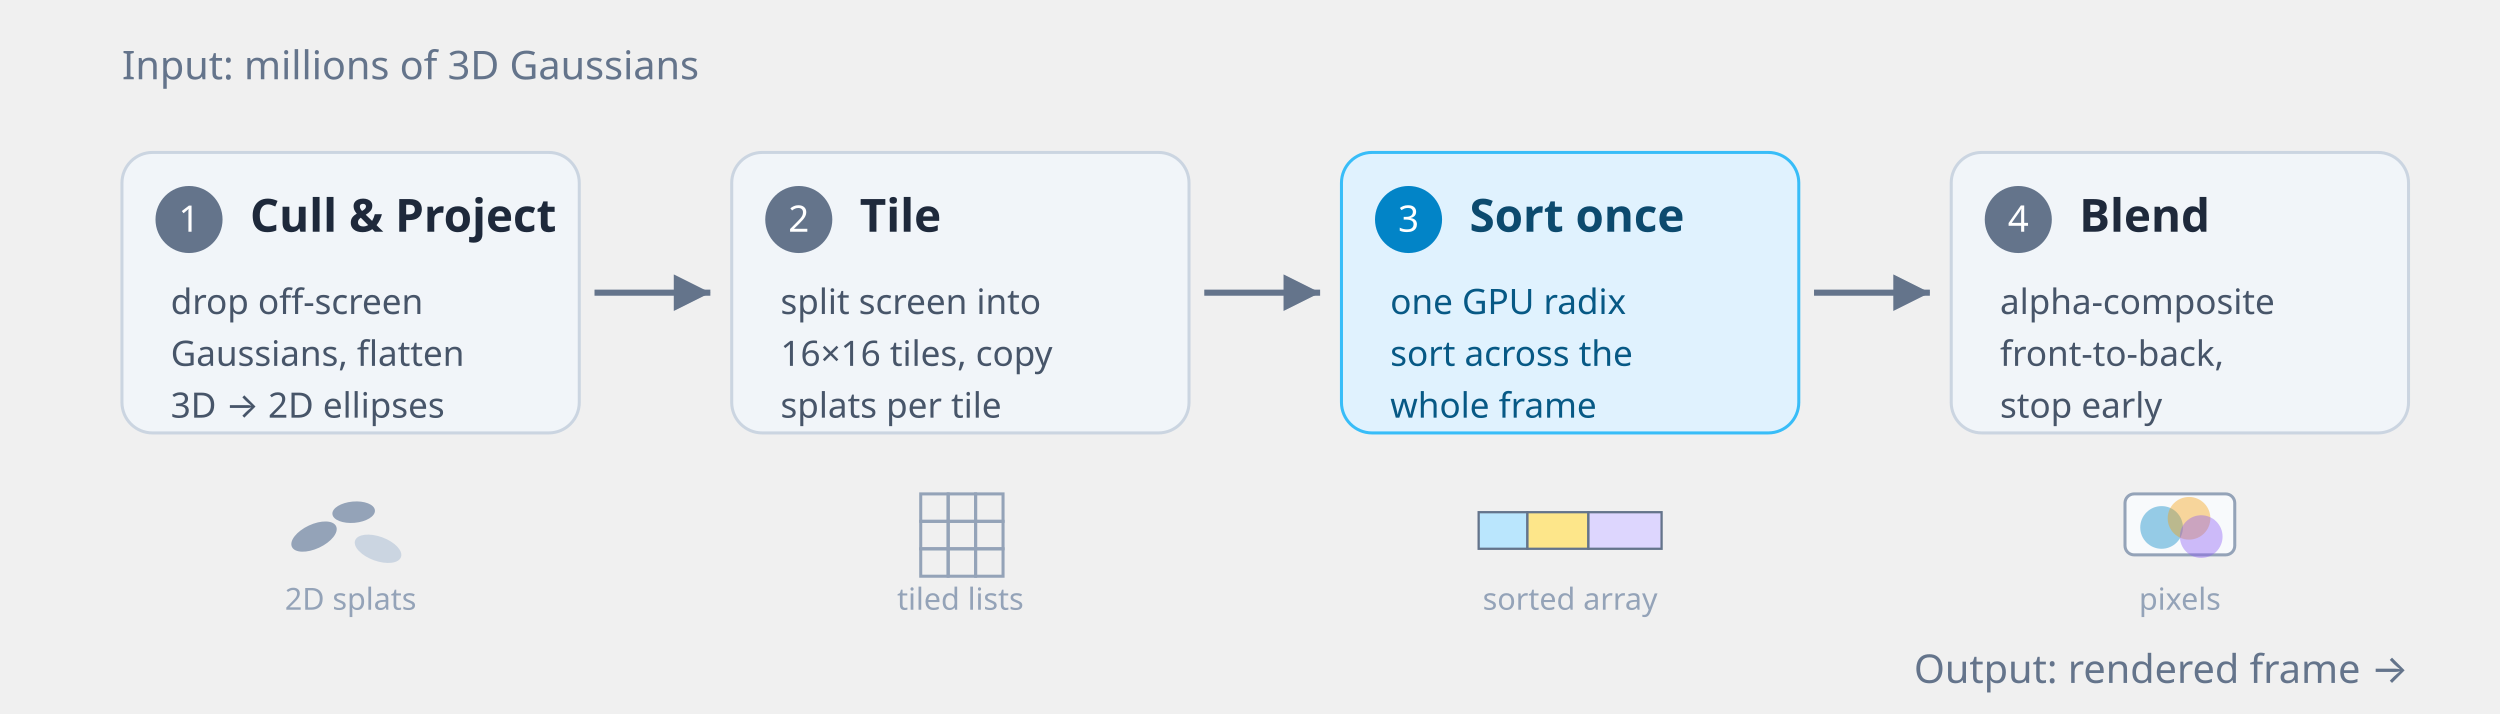
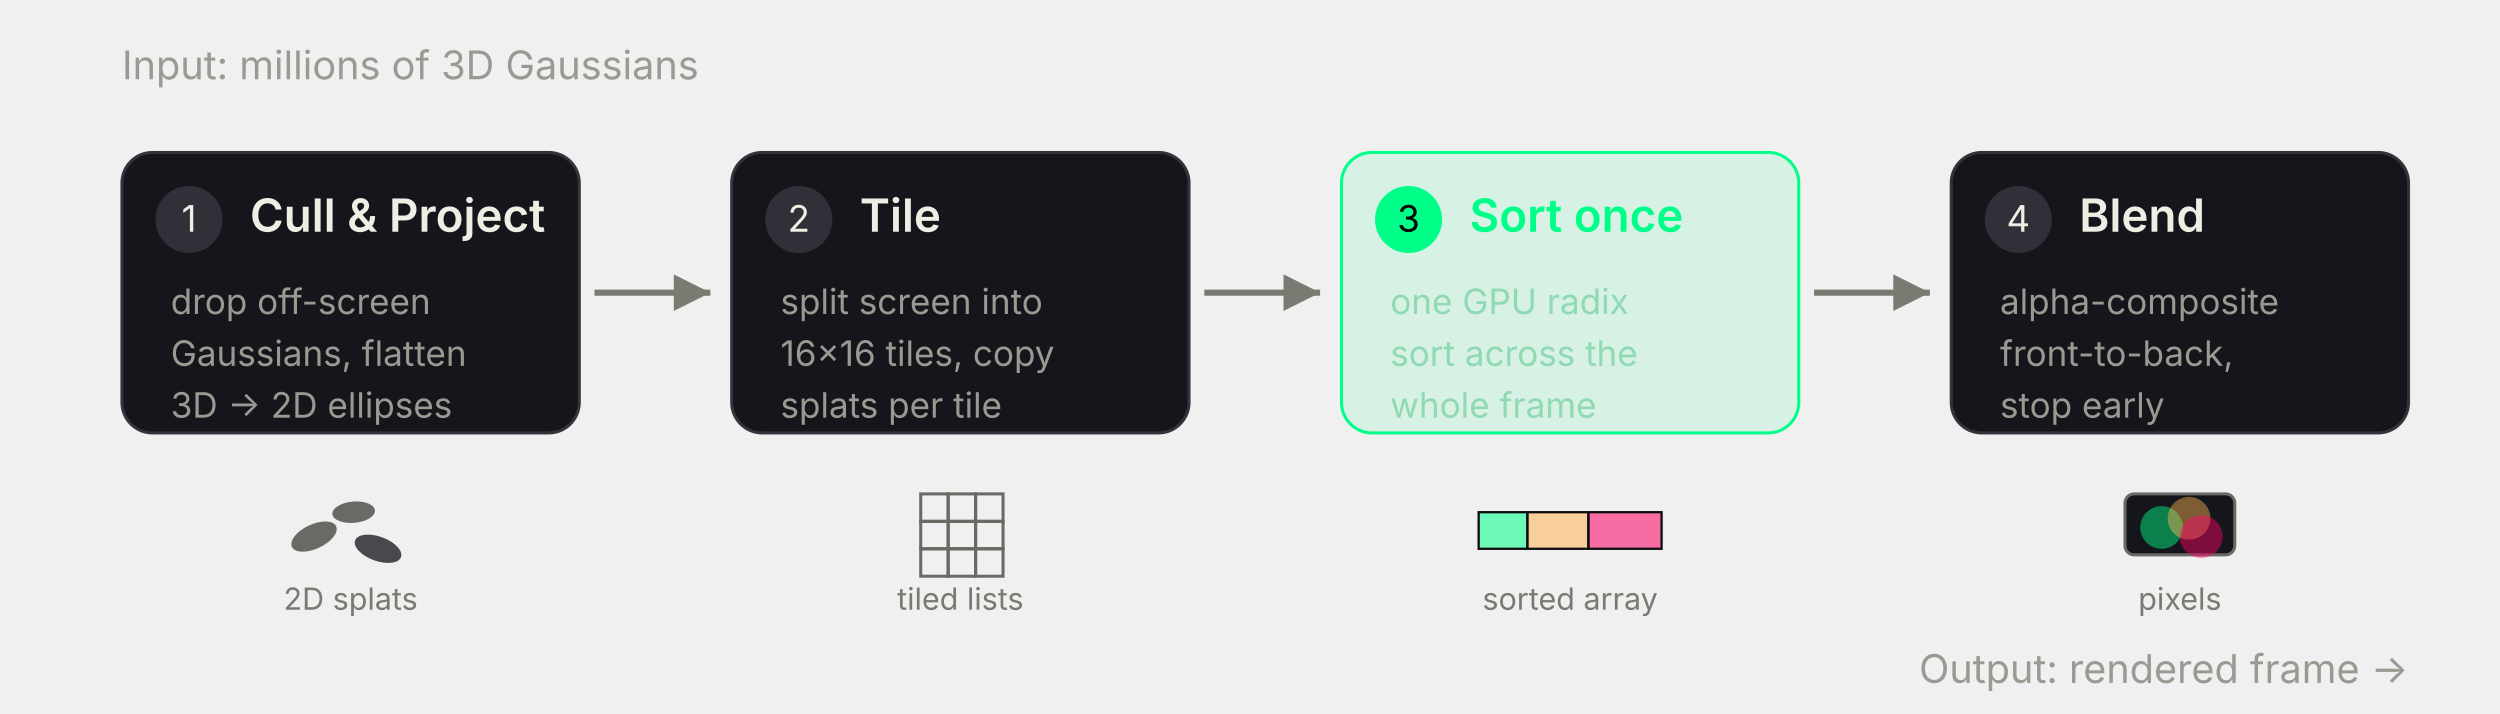
- <svg xmlns="http://www.w3.org/2000/svg" viewBox="0 0 820 234" font-family="Segoe UI, system-ui, -apple-system, sans-serif">
+ <svg xmlns="http://www.w3.org/2000/svg" viewBox="0 0 820 234" font-family="'Space Grotesk', system-ui, -apple-system, sans-serif">
  <defs>
    <marker id="arrow" markerWidth="9" markerHeight="9" refX="6" refY="3" orient="auto" markerUnits="strokeWidth">
-       <path d="M0,0 L6,3 L0,6 Z" fill="#64748b" />
+       <path d="M0,0 L6,3 L0,6 Z" fill="#7a7a72" />
    </marker>
  </defs>
-   <text x="40" y="26" font-size="13" fill="#64748b">Input: millions of 3D Gaussians</text>
-   <rect x="40" y="50" width="150" height="92" rx="10" fill="#f1f5f9" stroke="#cbd5e1" />
-   <circle cx="62" cy="72" r="11" fill="#64748b" />
-   <text x="62" y="76" font-size="12" fill="#fff" text-anchor="middle">1</text>
-   <text x="82" y="76" font-size="15" font-weight="600" fill="#1e293b">Cull &amp; Project</text>
-   <text x="56" y="103" font-size="11.5" fill="#475569">drop off-screen</text>
-   <text x="56" y="120" font-size="11.5" fill="#475569">Gaussians, flatten</text>
-   <text x="56" y="137" font-size="11.5" fill="#475569">3D → 2D ellipses</text>
-   <rect x="240" y="50" width="150" height="92" rx="10" fill="#f1f5f9" stroke="#cbd5e1" />
-   <circle cx="262" cy="72" r="11" fill="#64748b" />
-   <text x="262" y="76" font-size="12" fill="#fff" text-anchor="middle">2</text>
-   <text x="282" y="76" font-size="15" font-weight="600" fill="#1e293b">Tile</text>
-   <text x="256" y="103" font-size="11.5" fill="#475569">split screen into</text>
-   <text x="256" y="120" font-size="11.5" fill="#475569">16×16 tiles, copy</text>
-   <text x="256" y="137" font-size="11.5" fill="#475569">splats per tile</text>
-   <rect x="440" y="50" width="150" height="92" rx="10" fill="#e0f2fe" stroke="#38bdf8" />
-   <circle cx="462" cy="72" r="11" fill="#0284c7" />
-   <text x="462" y="76" font-size="12" fill="#fff" text-anchor="middle">3</text>
-   <text x="482" y="76" font-size="15" font-weight="600" fill="#0c4a6e">Sort once</text>
-   <text x="456" y="103" font-size="11.5" fill="#075985">one GPU radix</text>
-   <text x="456" y="120" font-size="11.5" fill="#075985">sort across the</text>
-   <text x="456" y="137" font-size="11.5" fill="#075985">whole frame</text>
-   <rect x="640" y="50" width="150" height="92" rx="10" fill="#f1f5f9" stroke="#cbd5e1" />
-   <circle cx="662" cy="72" r="11" fill="#64748b" />
-   <text x="662" y="76" font-size="12" fill="#fff" text-anchor="middle">4</text>
-   <text x="682" y="76" font-size="15" font-weight="600" fill="#1e293b">Blend</text>
-   <text x="656" y="103" font-size="11.5" fill="#475569">alpha-composite</text>
-   <text x="656" y="120" font-size="11.5" fill="#475569">front-to-back,</text>
-   <text x="656" y="137" font-size="11.5" fill="#475569">stop early</text>
-   <line x1="195" y1="96" x2="233" y2="96" stroke="#64748b" stroke-width="2" marker-end="url(#arrow)" />
-   <line x1="395" y1="96" x2="433" y2="96" stroke="#64748b" stroke-width="2" marker-end="url(#arrow)" />
-   <line x1="595" y1="96" x2="633" y2="96" stroke="#64748b" stroke-width="2" marker-end="url(#arrow)" />
+   <text x="40" y="26" font-size="13" fill="#9a9a92">Input: millions of 3D Gaussians</text>
+   <rect x="40" y="50" width="150" height="92" rx="10" fill="#14161b" stroke="#33343b" />
+   <circle cx="62" cy="72" r="11" fill="#2f3038" />
+   <text x="62" y="76" font-size="12" fill="#f0eee4" text-anchor="middle">1</text>
+   <text x="82" y="76" font-size="15" font-weight="600" fill="#f0eee4">Cull &amp; Project</text>
+   <text x="56" y="103" font-size="11.5" fill="#9a9a92">drop off-screen</text>
+   <text x="56" y="120" font-size="11.5" fill="#9a9a92">Gaussians, flatten</text>
+   <text x="56" y="137" font-size="11.5" fill="#9a9a92">3D → 2D ellipses</text>
+   <rect x="240" y="50" width="150" height="92" rx="10" fill="#14161b" stroke="#33343b" />
+   <circle cx="262" cy="72" r="11" fill="#2f3038" />
+   <text x="262" y="76" font-size="12" fill="#f0eee4" text-anchor="middle">2</text>
+   <text x="282" y="76" font-size="15" font-weight="600" fill="#f0eee4">Tile</text>
+   <text x="256" y="103" font-size="11.5" fill="#9a9a92">split screen into</text>
+   <text x="256" y="120" font-size="11.5" fill="#9a9a92">16×16 tiles, copy</text>
+   <text x="256" y="137" font-size="11.5" fill="#9a9a92">splats per tile</text>
+   <rect x="440" y="50" width="150" height="92" rx="10" fill="rgba(0,255,136,0.10)" stroke="#00ff88" />
+   <circle cx="462" cy="72" r="11" fill="#00ff88" />
+   <text x="462" y="76" font-size="12" fill="#000" text-anchor="middle">3</text>
+   <text x="482" y="76" font-size="15" font-weight="600" fill="#00ff88">Sort once</text>
+   <text x="456" y="103" font-size="11.5" fill="#8fd9b3">one GPU radix</text>
+   <text x="456" y="120" font-size="11.5" fill="#8fd9b3">sort across the</text>
+   <text x="456" y="137" font-size="11.5" fill="#8fd9b3">whole frame</text>
+   <rect x="640" y="50" width="150" height="92" rx="10" fill="#14161b" stroke="#33343b" />
+   <circle cx="662" cy="72" r="11" fill="#2f3038" />
+   <text x="662" y="76" font-size="12" fill="#f0eee4" text-anchor="middle">4</text>
+   <text x="682" y="76" font-size="15" font-weight="600" fill="#f0eee4">Blend</text>
+   <text x="656" y="103" font-size="11.5" fill="#9a9a92">alpha-composite</text>
+   <text x="656" y="120" font-size="11.5" fill="#9a9a92">front-to-back,</text>
+   <text x="656" y="137" font-size="11.5" fill="#9a9a92">stop early</text>
+   <line x1="195" y1="96" x2="233" y2="96" stroke="#7a7a72" stroke-width="2" marker-end="url(#arrow)" />
+   <line x1="395" y1="96" x2="433" y2="96" stroke="#7a7a72" stroke-width="2" marker-end="url(#arrow)" />
+   <line x1="595" y1="96" x2="633" y2="96" stroke="#7a7a72" stroke-width="2" marker-end="url(#arrow)" />
  <g>
-     <ellipse cx="103" cy="176" rx="8" ry="4" fill="#94a3b8" transform="rotate(-25 103 176)" />
-     <ellipse cx="124" cy="180" rx="8" ry="4" fill="#cbd5e1" transform="rotate(20 124 180)" />
-     <ellipse cx="116" cy="168" rx="7" ry="3.5" fill="#94a3b8" transform="rotate(-5 116 168)" />
+     <ellipse cx="103" cy="176" rx="8" ry="4" fill="#6a6a64" transform="rotate(-25 103 176)" />
+     <ellipse cx="124" cy="180" rx="8" ry="4" fill="#48484f" transform="rotate(20 124 180)" />
+     <ellipse cx="116" cy="168" rx="7" ry="3.5" fill="#6a6a64" transform="rotate(-5 116 168)" />
  </g>
-   <text x="115" y="200" font-size="10" fill="#94a3b8" text-anchor="middle">2D splats</text>
-   <g stroke="#94a3b8" fill="none">
+   <text x="115" y="200" font-size="10" fill="#7a7a72" text-anchor="middle">2D splats</text>
+   <g stroke="#6a6a64" fill="none">
    <rect x="302" y="162" width="9" height="9" />
    <rect x="311" y="162" width="9" height="9" />
    <rect x="320" y="162" width="9" height="9" />
    <rect x="302" y="171" width="9" height="9" />
    <rect x="311" y="171" width="9" height="9" />
    <rect x="320" y="171" width="9" height="9" />
    <rect x="302" y="180" width="9" height="9" />
    <rect x="311" y="180" width="9" height="9" />
    <rect x="320" y="180" width="9" height="9" />
  </g>
-   <text x="315" y="200" font-size="10" fill="#94a3b8" text-anchor="middle">tiled lists</text>
-   <g stroke="#64748b" stroke-width="0.75">
-     <rect x="485" y="168" width="16" height="12" fill="#bae6fd" />
-     <rect x="501" y="168" width="20" height="12" fill="#fde68a" />
-     <rect x="521" y="168" width="24" height="12" fill="#ddd6fe" />
+   <text x="315" y="200" font-size="10" fill="#7a7a72" text-anchor="middle">tiled lists</text>
+   <g stroke="#0d0d10" stroke-width="0.75">
+     <rect x="485" y="168" width="16" height="12" fill="rgba(0,255,136,0.55)" />
+     <rect x="501" y="168" width="20" height="12" fill="rgba(255,180,84,0.55)" />
+     <rect x="521" y="168" width="24" height="12" fill="rgba(255,0,102,0.55)" />
  </g>
-   <text x="515" y="200" font-size="10" fill="#94a3b8" text-anchor="middle">sorted array</text>
-   <rect x="697" y="162" width="36" height="20" rx="3" fill="#f8fafc" stroke="#94a3b8" />
-   <circle cx="709" cy="173" r="7" fill="#0284c7" fill-opacity="0.4" />
-   <circle cx="718" cy="170" r="7" fill="#f59e0b" fill-opacity="0.4" />
-   <circle cx="722" cy="176" r="7" fill="#8b5cf6" fill-opacity="0.4" />
-   <text x="715" y="200" font-size="10" fill="#94a3b8" text-anchor="middle">pixels</text>
-   <text x="790" y="224" font-size="13" fill="#64748b" text-anchor="end">Output: rendered frame →</text>
+   <text x="515" y="200" font-size="10" fill="#7a7a72" text-anchor="middle">sorted array</text>
+   <rect x="697" y="162" width="36" height="20" rx="3" fill="#14161b" stroke="#6a6a64" />
+   <circle cx="709" cy="173" r="7" fill="rgba(0,255,136,0.45)" />
+   <circle cx="718" cy="170" r="7" fill="rgba(255,180,84,0.45)" />
+   <circle cx="722" cy="176" r="7" fill="rgba(255,0,102,0.45)" />
+   <text x="715" y="200" font-size="10" fill="#7a7a72" text-anchor="middle">pixels</text>
+   <text x="790" y="224" font-size="13" fill="#9a9a92" text-anchor="end">Output: rendered frame →</text>
</svg>
